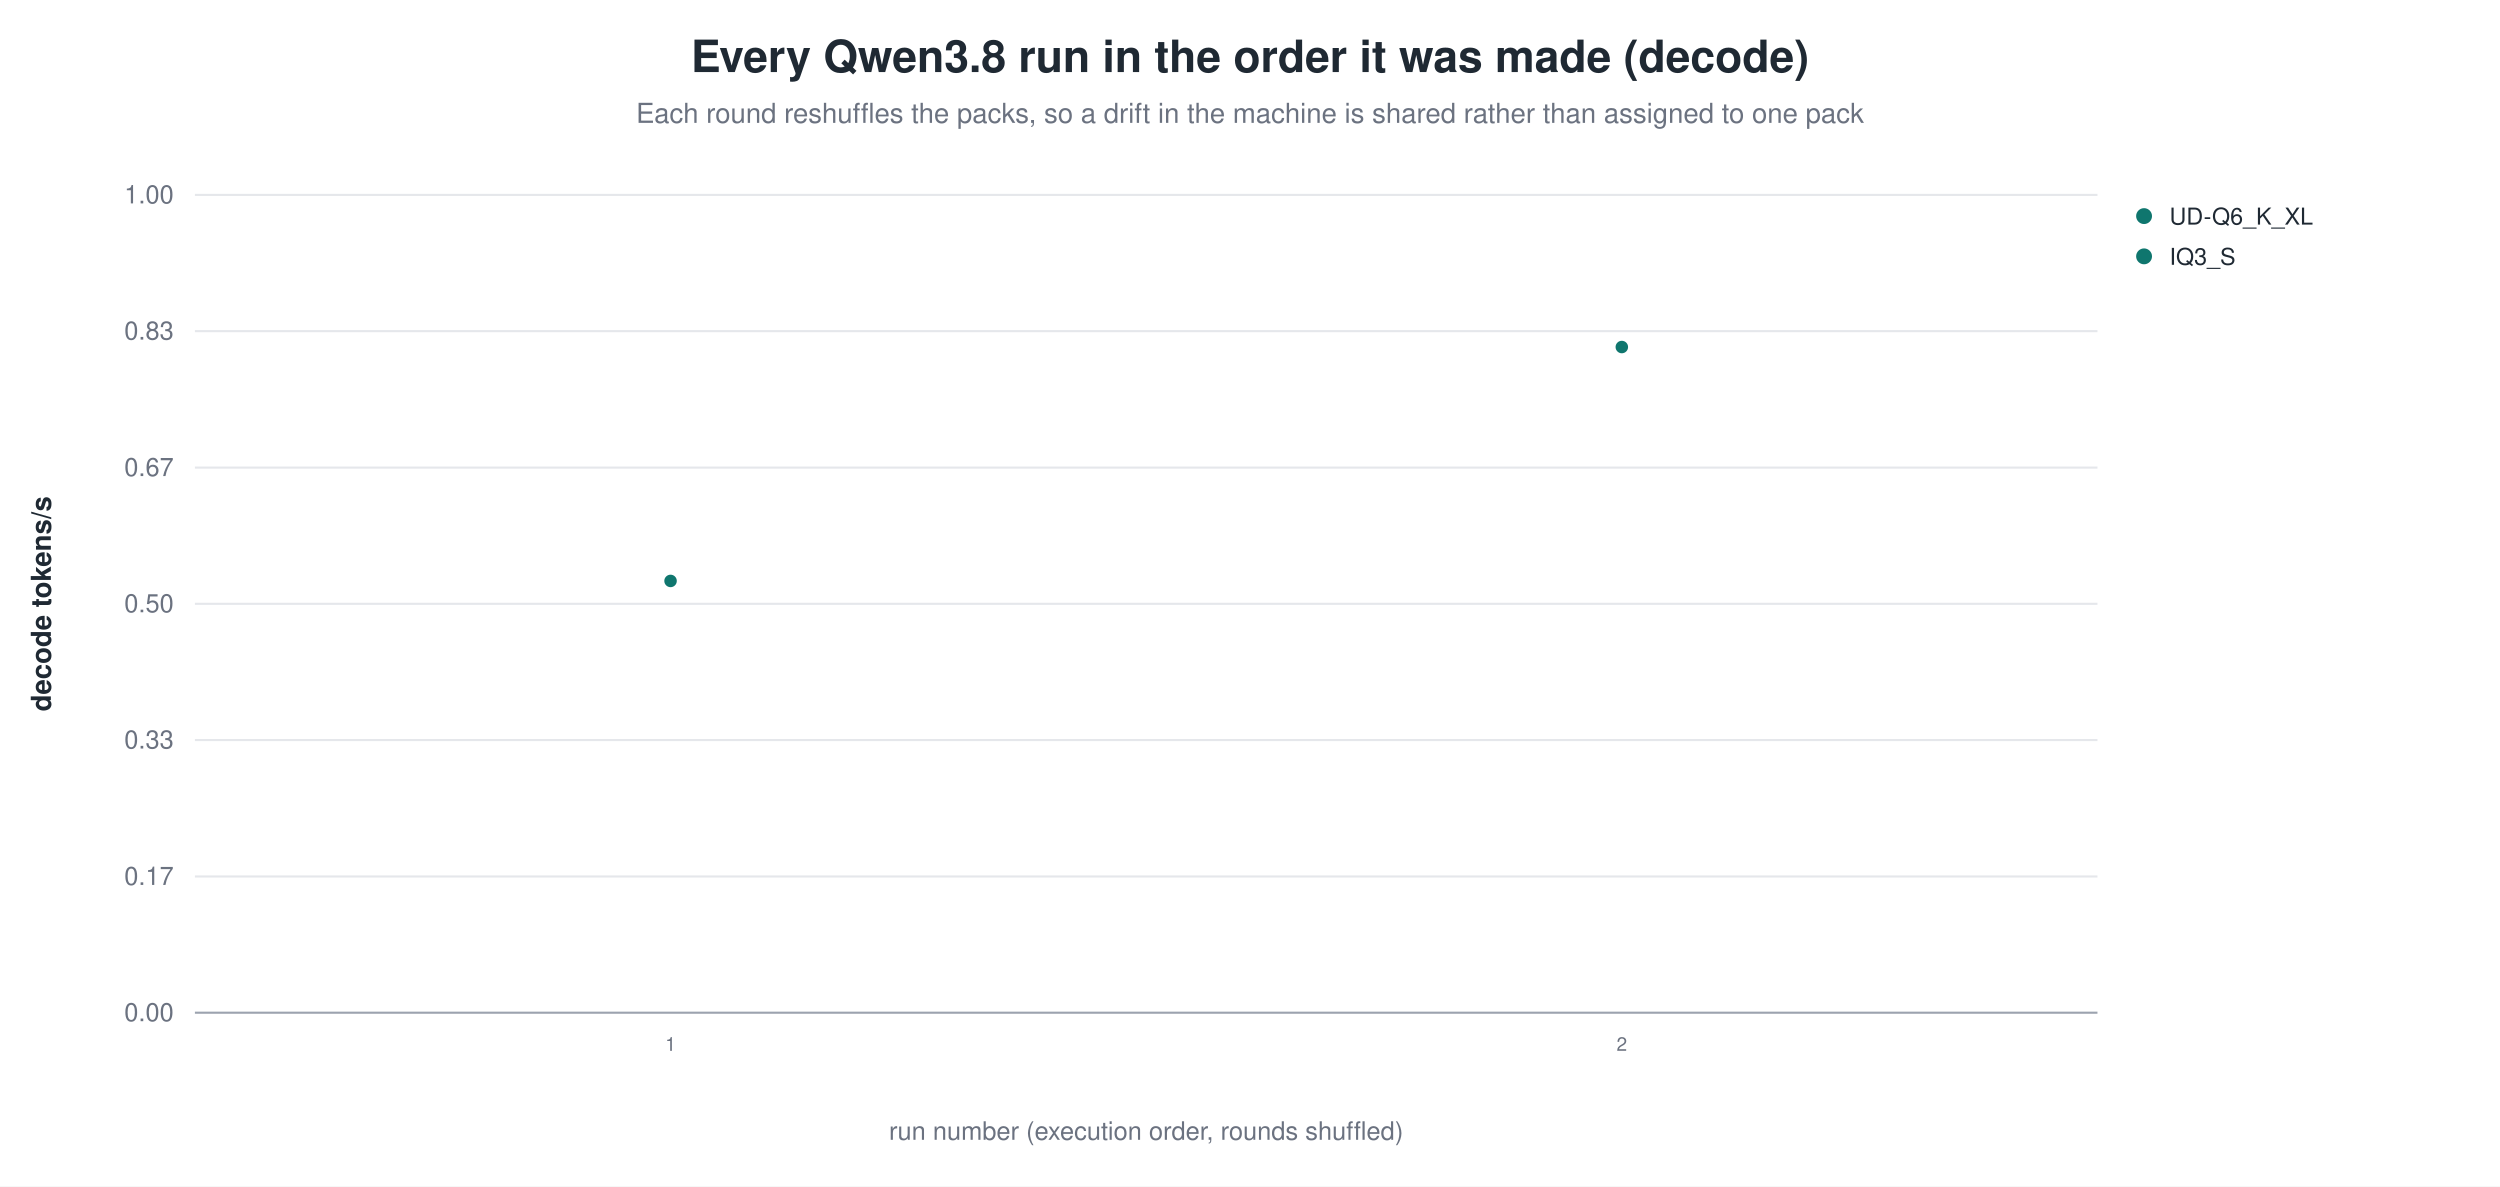
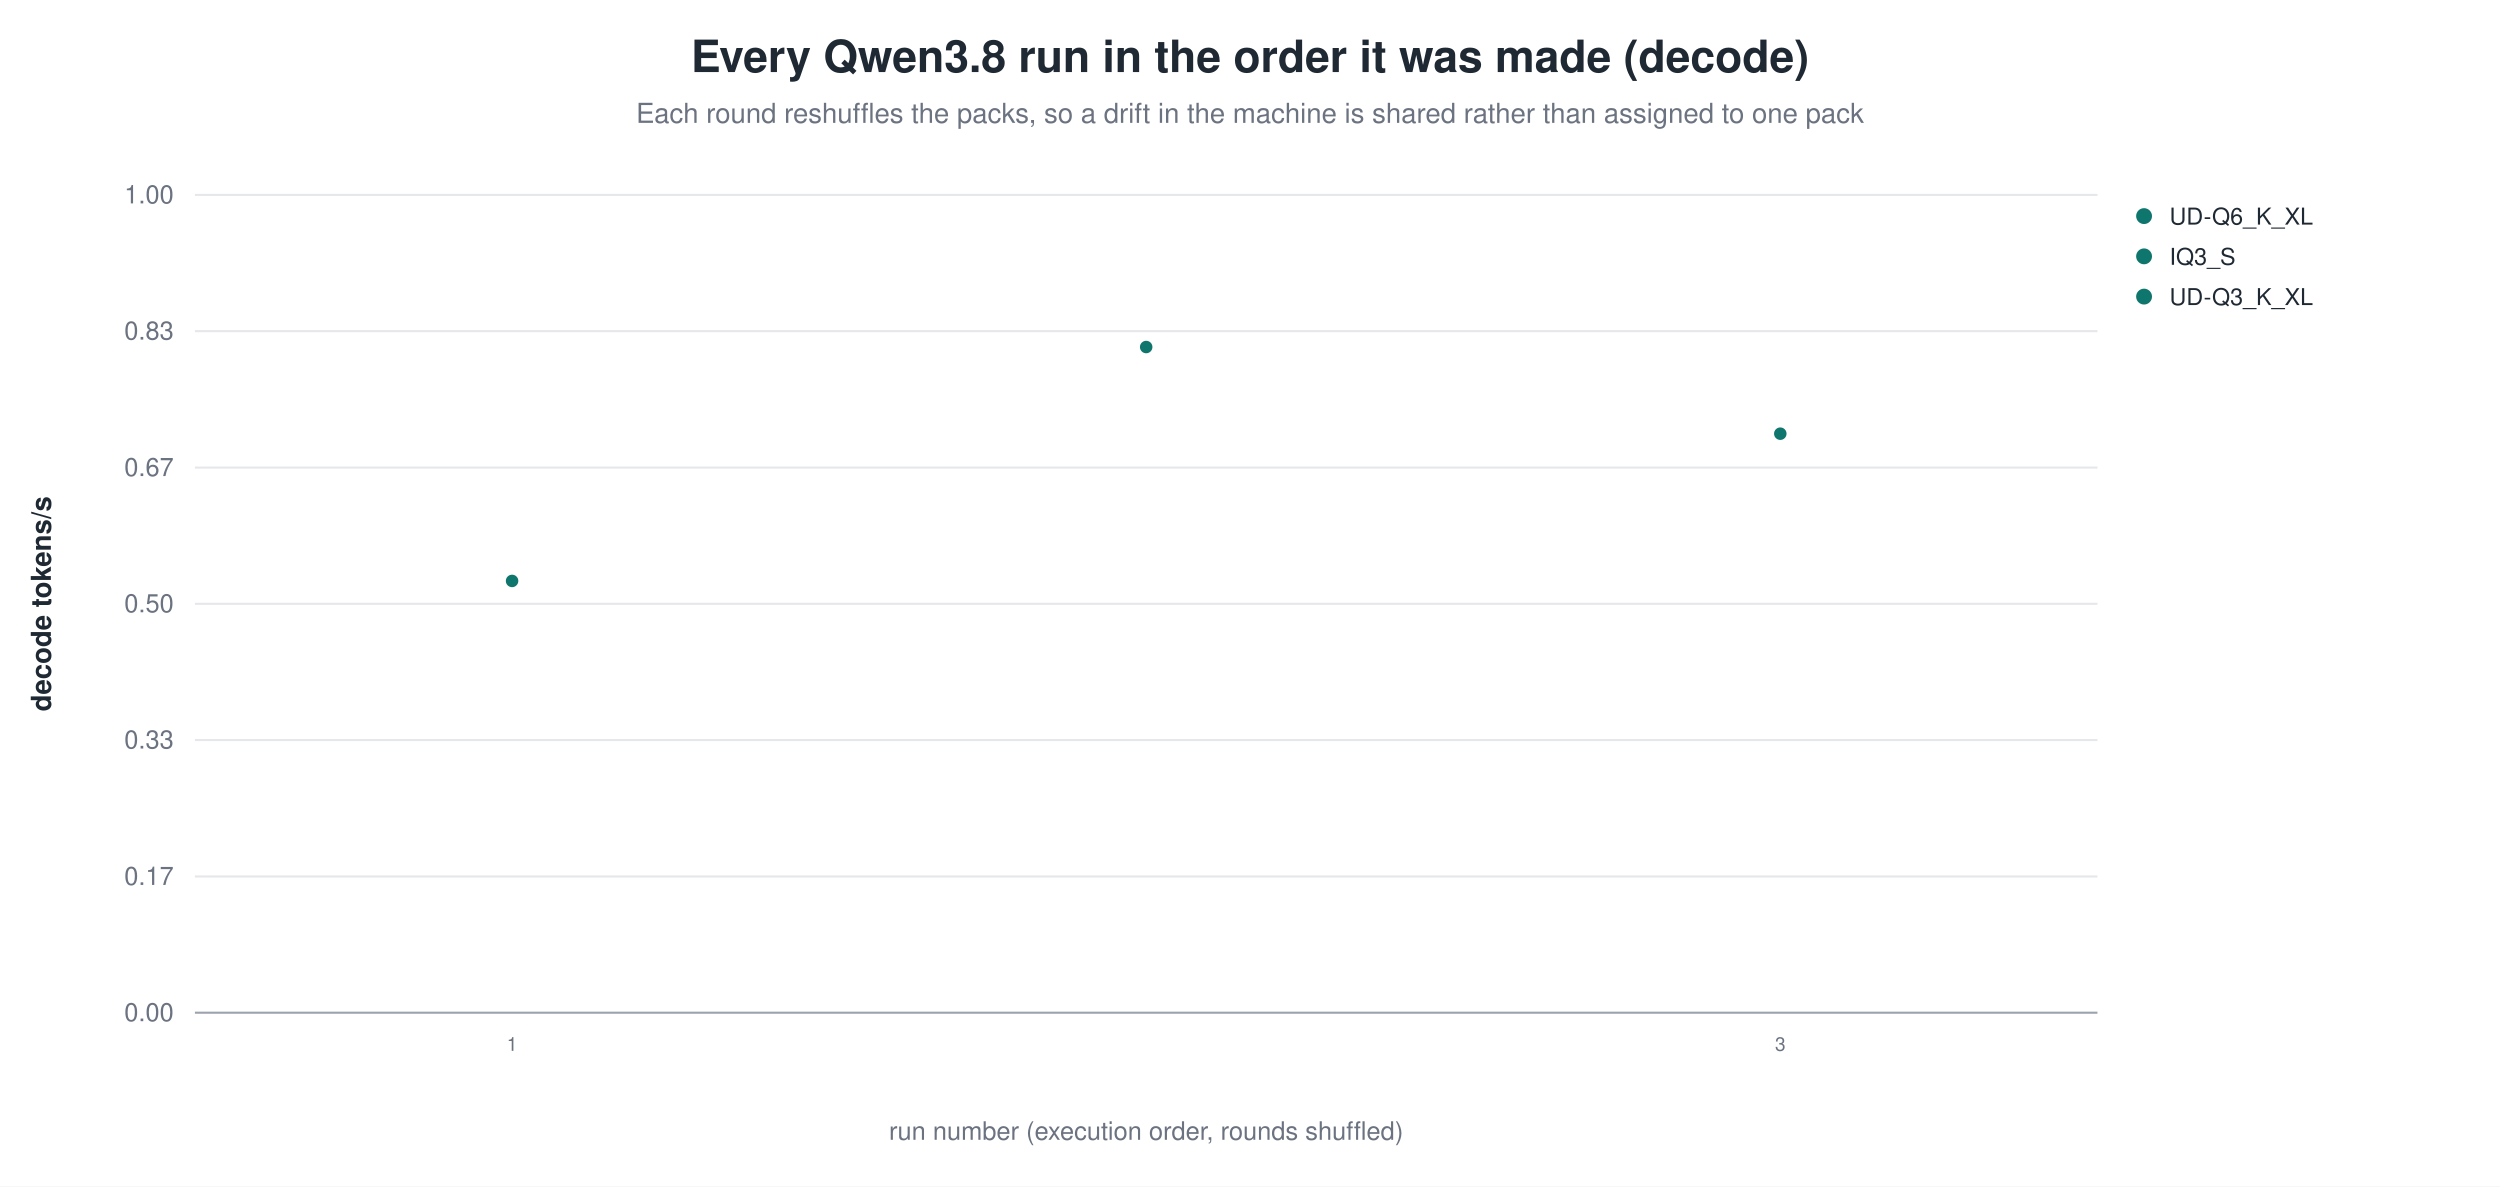
<svg xmlns="http://www.w3.org/2000/svg" width="1180" height="560" viewBox="0 0 1180 560" role="img" aria-label="Every Qwen3.8 run in the order it was made (decode)">
  <rect width="1180" height="560" fill="white" />
  <text x="590.0" y="34" text-anchor="middle" font-family="Helvetica, Arial, sans-serif" font-size="21" font-weight="600" fill="#1f2933">Every Qwen3.8 run in the order it was made (decode)</text>
  <text x="590.0" y="58" text-anchor="middle" font-family="Helvetica, Arial, sans-serif" font-size="13" fill="#6b7280">Each round reshuffles the packs, so a drift in the machine is shared rather than assigned to one pack</text>
  <line x1="92.0" y1="478.0" x2="990.0" y2="478.0" stroke="#9ca3af" stroke-width="1.0" />
  <text x="82.0" y="482.0" text-anchor="end" font-family="Helvetica, Arial, sans-serif" font-size="12" fill="#6b7280" font-weight="400">0.00</text>
  <line x1="92.0" y1="413.7" x2="990.0" y2="413.7" stroke="#e5e7eb" stroke-width="1.0" />
  <text x="82.0" y="417.7" text-anchor="end" font-family="Helvetica, Arial, sans-serif" font-size="12" fill="#6b7280" font-weight="400">0.17</text>
  <line x1="92.0" y1="349.3" x2="990.0" y2="349.3" stroke="#e5e7eb" stroke-width="1.0" />
  <text x="82.0" y="353.3" text-anchor="end" font-family="Helvetica, Arial, sans-serif" font-size="12" fill="#6b7280" font-weight="400">0.33</text>
  <line x1="92.0" y1="285.0" x2="990.0" y2="285.0" stroke="#e5e7eb" stroke-width="1.0" />
  <text x="82.0" y="289.0" text-anchor="end" font-family="Helvetica, Arial, sans-serif" font-size="12" fill="#6b7280" font-weight="400">0.50</text>
  <line x1="92.0" y1="220.7" x2="990.0" y2="220.7" stroke="#e5e7eb" stroke-width="1.0" />
  <text x="82.0" y="224.7" text-anchor="end" font-family="Helvetica, Arial, sans-serif" font-size="12" fill="#6b7280" font-weight="400">0.67</text>
  <line x1="92.0" y1="156.3" x2="990.0" y2="156.3" stroke="#e5e7eb" stroke-width="1.0" />
  <text x="82.0" y="160.3" text-anchor="end" font-family="Helvetica, Arial, sans-serif" font-size="12" fill="#6b7280" font-weight="400">0.83</text>
  <line x1="92.0" y1="92.0" x2="990.0" y2="92.0" stroke="#e5e7eb" stroke-width="1.0" />
  <text x="82.0" y="96.0" text-anchor="end" font-family="Helvetica, Arial, sans-serif" font-size="12" fill="#6b7280" font-weight="400">1.00</text>
  <text x="24.0" y="285.0" text-anchor="middle" font-family="Helvetica, Arial, sans-serif" font-size="13" fill="#1f2933" font-weight="600" transform="rotate(-90.0 24.0 285.0)">decode tokens/s</text>
-   <circle cx="316.5" cy="274.2" r="3.4" fill="#0f766e" stroke="white" stroke-width="0.9" opacity="1.00" />
-   <text x="316.5" y="496.0" text-anchor="middle" font-family="Helvetica, Arial, sans-serif" font-size="9" fill="#6b7280" font-weight="400">1</text>
-   <circle cx="765.5" cy="163.8" r="3.4" fill="#0f766e" stroke="white" stroke-width="0.9" opacity="1.00" />
-   <text x="765.5" y="496.0" text-anchor="middle" font-family="Helvetica, Arial, sans-serif" font-size="9" fill="#6b7280" font-weight="400">2</text>
+   <circle cx="241.7" cy="274.2" r="3.4" fill="#0f766e" stroke="white" stroke-width="0.9" opacity="1.00" />
+   <text x="241.7" y="496.0" text-anchor="middle" font-family="Helvetica, Arial, sans-serif" font-size="9" fill="#6b7280" font-weight="400">1</text>
+   <circle cx="541.0" cy="163.8" r="3.4" fill="#0f766e" stroke="white" stroke-width="0.9" opacity="1.00" />
+   <circle cx="840.3" cy="204.7" r="3.4" fill="#0f766e" stroke="white" stroke-width="0.9" opacity="1.00" />
+   <text x="840.3" y="496.0" text-anchor="middle" font-family="Helvetica, Arial, sans-serif" font-size="9" fill="#6b7280" font-weight="400">3</text>
  <circle cx="1012.0" cy="102.0" r="4.2" fill="#0f766e" stroke="white" stroke-width="0.9" opacity="1.00" />
  <text x="1024.0" y="106.0" text-anchor="start" font-family="Helvetica, Arial, sans-serif" font-size="11" fill="#1f2933" font-weight="400">UD-Q6_K_XL</text>
  <circle cx="1012.0" cy="121.0" r="4.2" fill="#0f766e" stroke="white" stroke-width="0.9" opacity="1.00" />
  <text x="1024.0" y="125.0" text-anchor="start" font-family="Helvetica, Arial, sans-serif" font-size="11" fill="#1f2933" font-weight="400">IQ3_S</text>
+   <circle cx="1012.0" cy="140.0" r="4.2" fill="#0f766e" stroke="white" stroke-width="0.9" opacity="1.00" />
+   <text x="1024.0" y="144.0" text-anchor="start" font-family="Helvetica, Arial, sans-serif" font-size="11" fill="#1f2933" font-weight="400">UD-Q3_K_XL</text>
  <text x="541.0" y="538.0" text-anchor="middle" font-family="Helvetica, Arial, sans-serif" font-size="12" fill="#6b7280" font-weight="400">run number (execution order, rounds shuffled)</text>
</svg>
